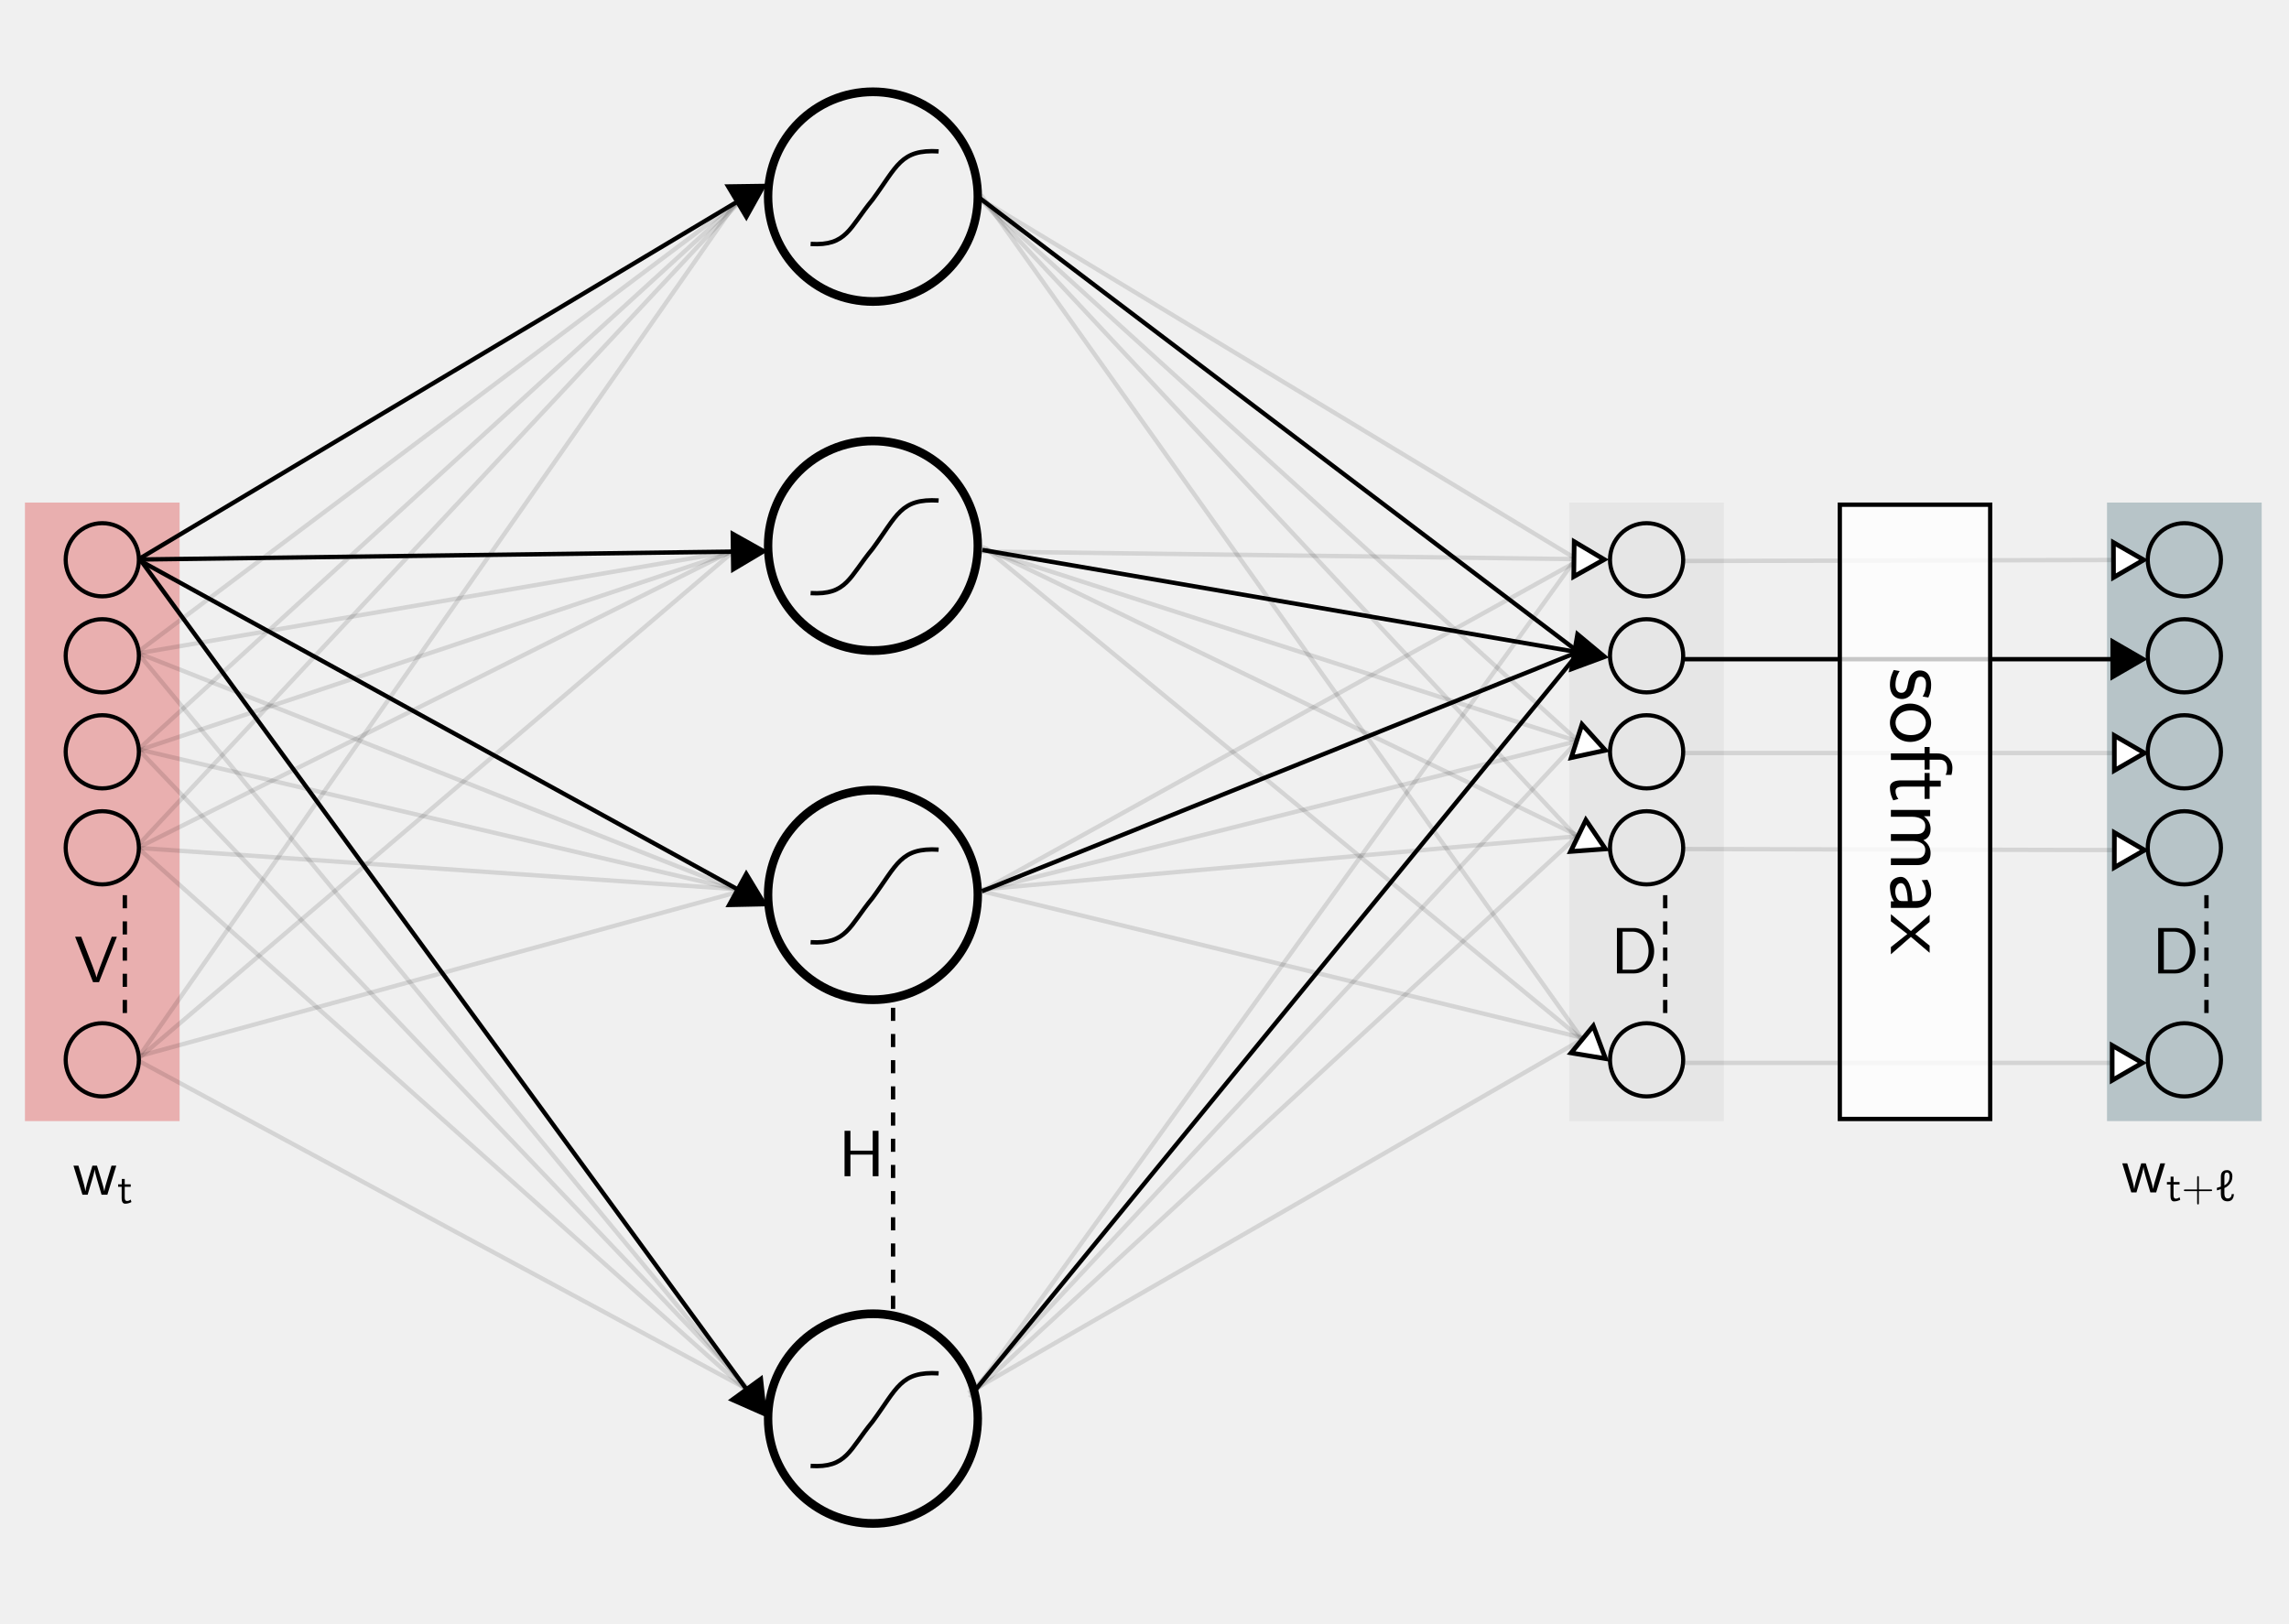
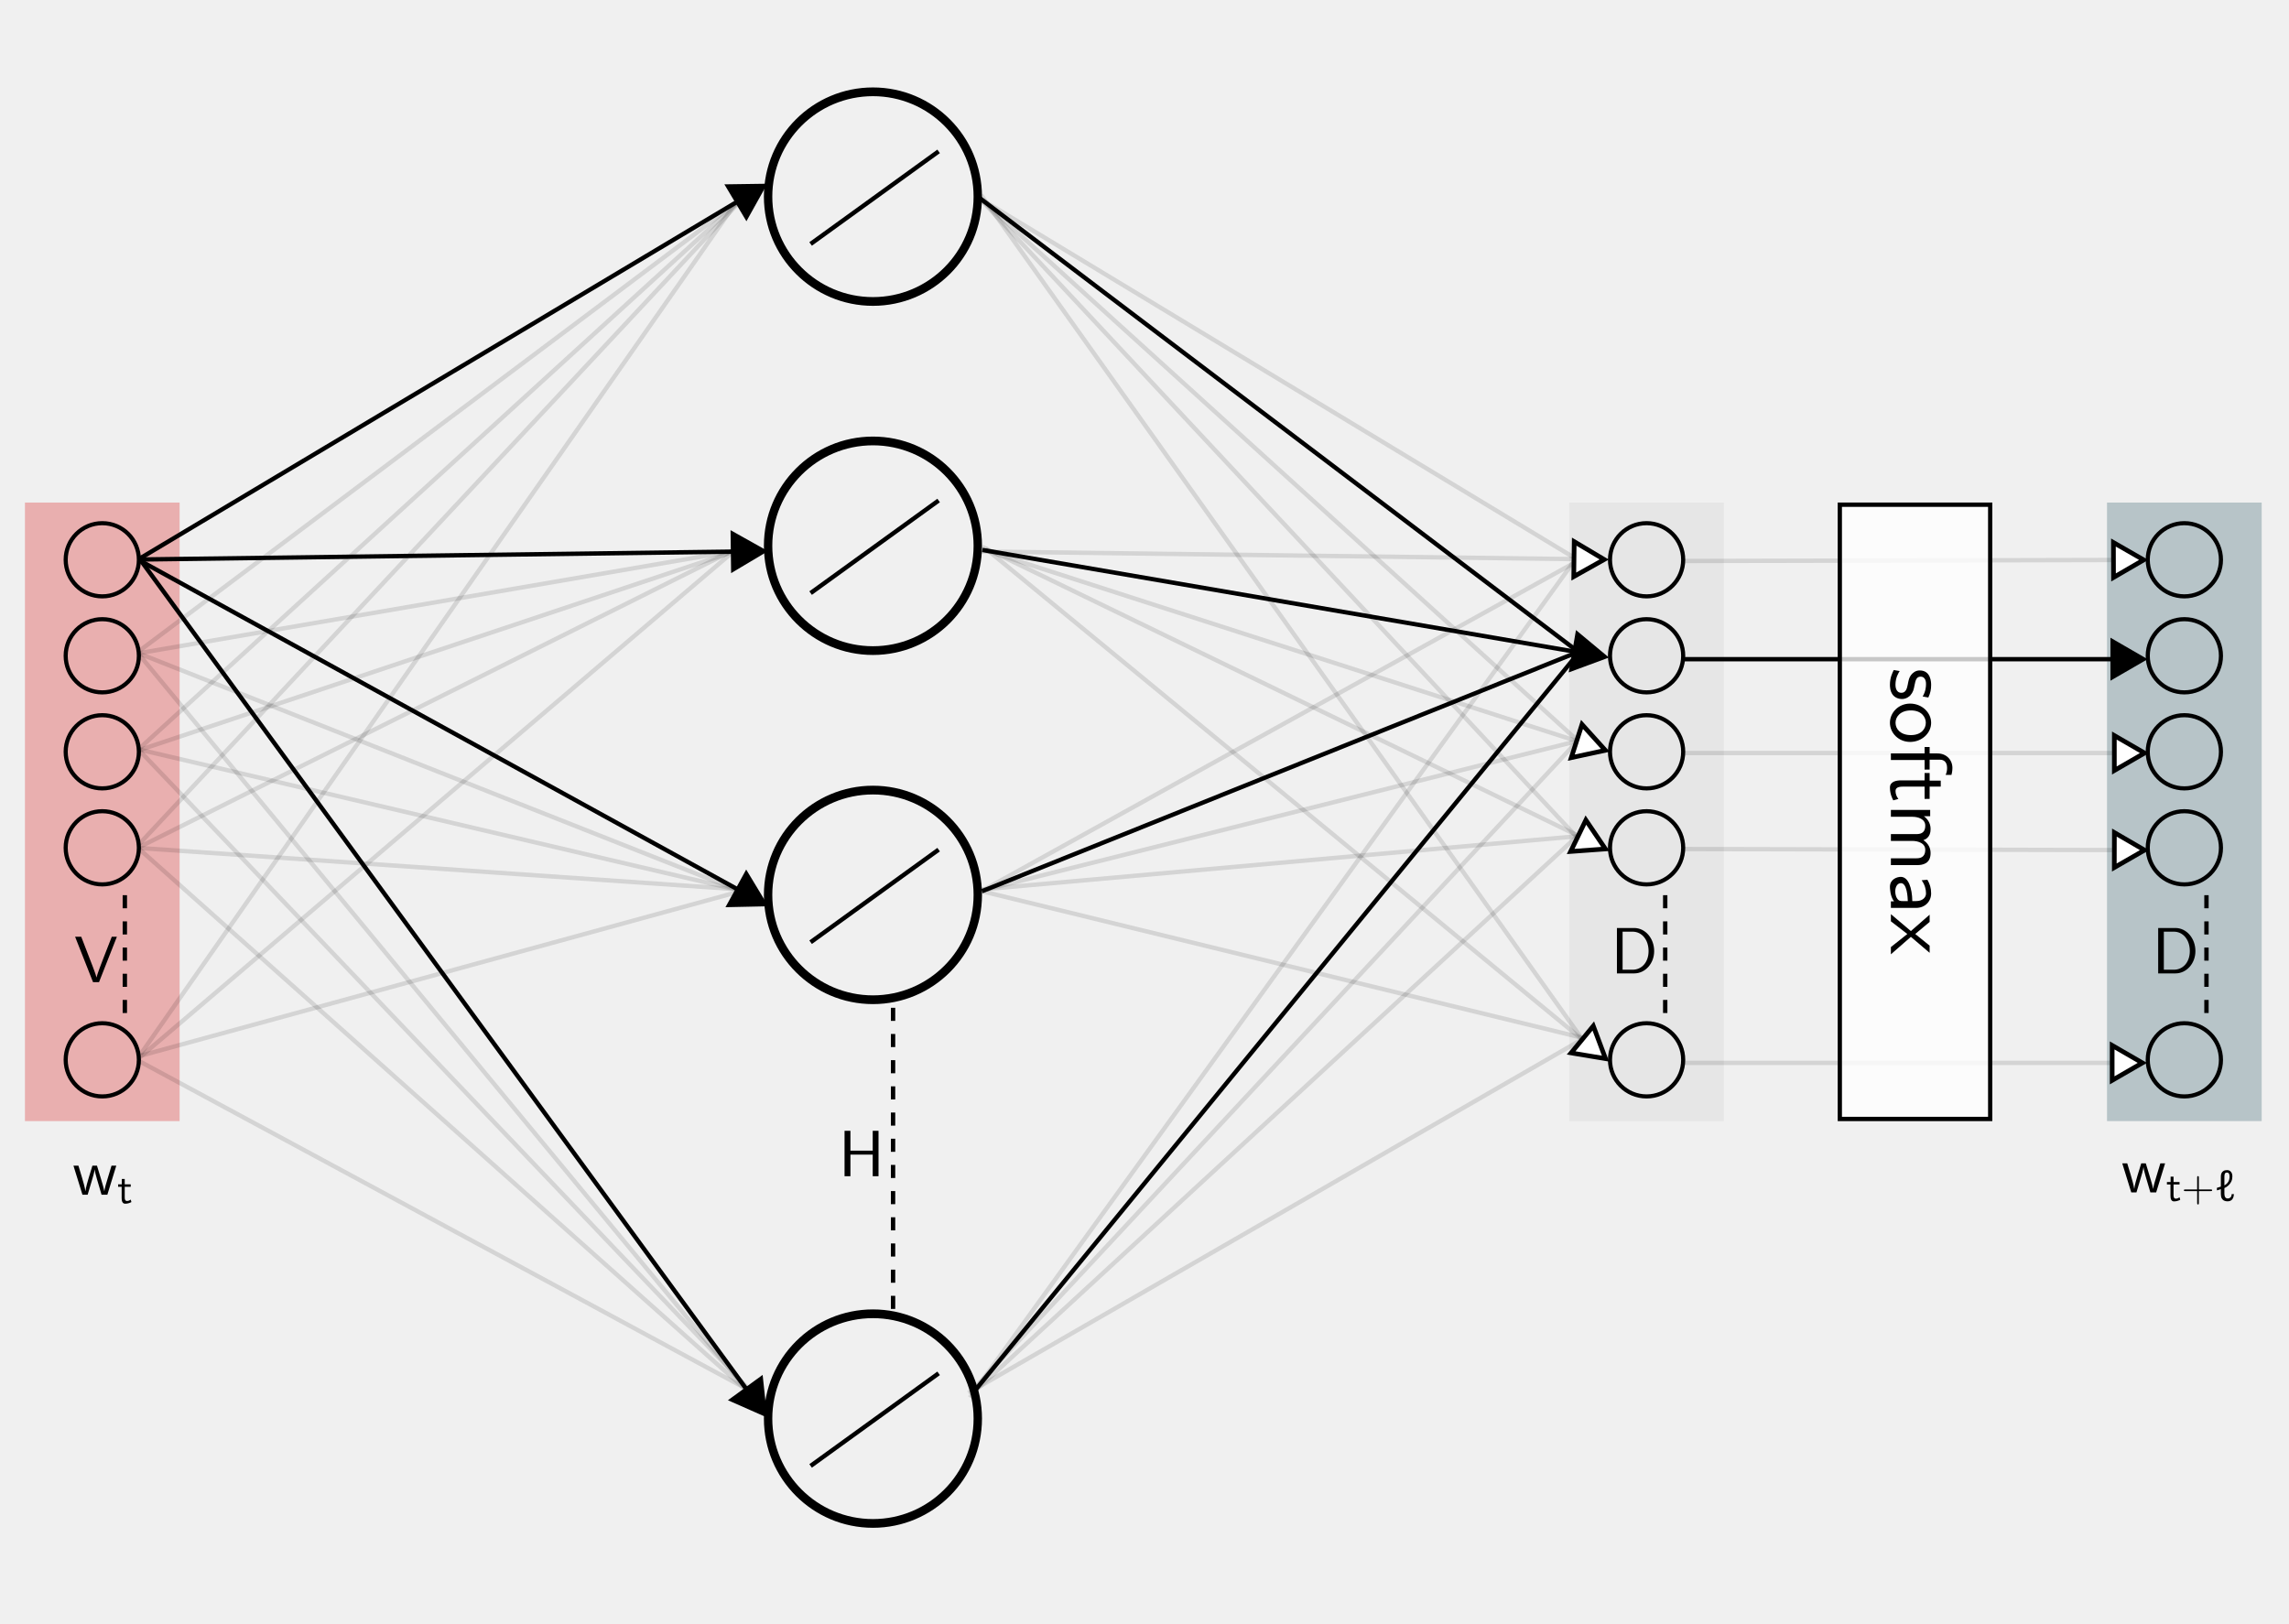
<svg xmlns="http://www.w3.org/2000/svg" width="524.409" height="372.047" id="svg2" version="1.1">
  <defs id="defs4">
    <marker orient="auto" refY="0.0" refX="0.0" id="EmptyTriangleOutL" style="overflow:visible">
      <path id="path4332" d="M 5.77,0.0 L -2.88,5.0 L -2.88,-5.0 L 5.77,0.0 z " style="fill-rule:evenodd;fill:#FFFFFF;stroke:#000000;stroke-width:1.0pt" transform="scale(0.8) translate(-6,0)" />
    </marker>
    <marker orient="auto" refY="0.0" refX="0.0" id="EmptyTriangleInL" style="overflow:visible">
      <path id="path4323" d="M 5.77,0.0 L -2.88,5.0 L -2.88,-5.0 L 5.77,0.0 z " style="fill-rule:evenodd;fill:#FFFFFF;stroke:#000000;stroke-width:1.0pt" transform="scale(-0.8) translate(-6,0)" />
    </marker>
    <marker orient="auto" refY="0.0" refX="0.0" id="TriangleInL" style="overflow:visible">
      <path id="path4305" d="M 5.77,0.0 L -2.88,5.0 L -2.88,-5.0 L 5.77,0.0 z " style="fill-rule:evenodd;stroke:#000000;stroke-width:1.0pt" transform="scale(-0.8)" />
    </marker>
    <marker orient="auto" refY="0.0" refX="0.0" id="TriangleOutL" style="overflow:visible">
      <path id="path4314" d="M 5.77,0.0 L -2.88,5.0 L -2.88,-5.0 L 5.77,0.0 z " style="fill-rule:evenodd;stroke:#000000;stroke-width:1.0pt" transform="scale(0.8)" />
    </marker>
    <marker orient="auto" refY="0.0" refX="0.0" id="Arrow2Mend" style="overflow:visible;">
      <path id="path4199" style="fill-rule:evenodd;stroke-width:0.625;stroke-linejoin:round;" d="M 8.719,4.034 L -2.207,0.016 L 8.719,-4.002 C 6.973,-1.63 6.983,1.616 8.719,4.034 z " transform="scale(0.6) rotate(180) translate(0,0)" />
    </marker>
    <marker orient="auto" refY="0.0" refX="0.0" id="Arrow1Lend" style="overflow:visible;">
      <path id="path4175" d="M 0.0,0.0 L 5.0,-5.0 L -12.5,0.0 L 5.0,5.0 L 0.0,0.0 z " style="fill-rule:evenodd;stroke:#000000;stroke-width:1.0pt;" transform="scale(0.8) rotate(180) translate(12.5,0)" />
    </marker>
    <marker orient="auto" refY="0.0" refX="0.0" id="Arrow2Lend" style="overflow:visible;">
      <path id="path4193" style="fill-rule:evenodd;stroke-width:0.625;stroke-linejoin:round;" d="M 8.719,4.034 L -2.207,0.016 L 8.719,-4.002 C 6.973,-1.63 6.983,1.616 8.719,4.034 z " transform="scale(1.1) rotate(180) translate(1,0)" />
    </marker>
  </defs>
  <g id="layer1" transform="translate(0,-680.3149)">
    <g transform="translate(341.8005,26.57477)" id="g3833" style="fill:#e6e6e6">
      <rect style="fill:#e6e6e6;fill-opacity:1;stroke:#efe8b3;stroke-width:0;stroke-miterlimit:4;stroke-opacity:1;stroke-dasharray:none" id="rect3835" width="35.433" height="141.732" x="17.717" y="768.898" />
      <path style="fill:#e6e6e6;stroke:#000000;stroke-width:2.822;stroke-miterlimit:4;stroke-opacity:1;stroke-dasharray:none" id="path3837" d="m 71,52.047 c 0,13.807 -11.193,25 -25,25 -13.807,0 -25,-11.193 -25,-25 0,-13.807 11.193,-25 25,-25 13.807,0 25,11.193 25,25 z" transform="matrix(0.3353993,0,0,0.3353993,20.0047,808.5472)" />
      <path transform="matrix(0.3353993,0,0,0.3353993,20.0047,830.5472)" d="m 71,52.047 c 0,13.807 -11.193,25 -25,25 -13.807,0 -25,-11.193 -25,-25 0,-13.807 11.193,-25 25,-25 13.807,0 25,11.193 25,25 z" id="path3839" style="fill:#e6e6e6;stroke:#000000;stroke-width:2.822;stroke-miterlimit:4;stroke-opacity:1;stroke-dasharray:none" />
      <path style="fill:#e6e6e6;stroke:#000000;stroke-width:2.822;stroke-miterlimit:4;stroke-opacity:1;stroke-dasharray:none" id="path3841" d="m 71,52.047 c 0,13.807 -11.193,25 -25,25 -13.807,0 -25,-11.193 -25,-25 0,-13.807 11.193,-25 25,-25 13.807,0 25,11.193 25,25 z" transform="matrix(0.3353993,0,0,0.3353993,20.0047,879.1311)" />
      <path transform="matrix(0.3353993,0,0,0.3353993,20.0047,764.5472)" d="m 71,52.047 c 0,13.807 -11.193,25 -25,25 -13.807,0 -25,-11.193 -25,-25 0,-13.807 11.193,-25 25,-25 13.807,0 25,11.193 25,25 z" id="path3845" style="fill:#e6e6e6;stroke:#000000;stroke-width:2.822;stroke-miterlimit:4;stroke-opacity:1;stroke-dasharray:none" />
      <path style="fill:#e6e6e6;stroke:#000000;stroke-width:2.822;stroke-miterlimit:4;stroke-opacity:1;stroke-dasharray:none" id="path3847" d="m 71,52.047 c 0,13.807 -11.193,25 -25,25 -13.807,0 -25,-11.193 -25,-25 0,-13.807 11.193,-25 25,-25 13.807,0 25,11.193 25,25 z" transform="matrix(0.3353993,0,0,0.3353993,20.0047,786.5472)" />
    </g>
    <g id="g3849" transform="translate(465,26.57477)" style="fill:#b7c4c8">
      <rect y="768.898" x="17.717" height="141.732" width="35.433" id="rect3851" style="fill:#b7c4c8;fill-opacity:1;stroke:#efe8b3;stroke-width:0;stroke-miterlimit:4;stroke-opacity:1;stroke-dasharray:none" />
      <path transform="matrix(0.3353993,0,0,0.3353993,20.0047,808.5472)" d="m 71,52.047 c 0,13.807 -11.193,25 -25,25 -13.807,0 -25,-11.193 -25,-25 0,-13.807 11.193,-25 25,-25 13.807,0 25,11.193 25,25 z" id="path3853" style="fill:#b7c4c8;stroke:#000000;stroke-width:2.822;stroke-miterlimit:4;stroke-opacity:1;stroke-dasharray:none" />
      <path style="fill:#b7c4c8;stroke:#000000;stroke-width:2.822;stroke-miterlimit:4;stroke-opacity:1;stroke-dasharray:none" id="path3855" d="m 71,52.047 c 0,13.807 -11.193,25 -25,25 -13.807,0 -25,-11.193 -25,-25 0,-13.807 11.193,-25 25,-25 13.807,0 25,11.193 25,25 z" transform="matrix(0.3353993,0,0,0.3353993,20.0047,830.5472)" />
      <path transform="matrix(0.3353993,0,0,0.3353993,20.0047,879.1311)" d="m 71,52.047 c 0,13.807 -11.193,25 -25,25 -13.807,0 -25,-11.193 -25,-25 0,-13.807 11.193,-25 25,-25 13.807,0 25,11.193 25,25 z" id="path3857" style="fill:#b7c4c8;stroke:#000000;stroke-width:2.822;stroke-miterlimit:4;stroke-opacity:1;stroke-dasharray:none" />
      <path style="fill:#b7c4c8;stroke:#000000;stroke-width:2.822;stroke-miterlimit:4;stroke-opacity:1;stroke-dasharray:none" id="path3861" d="m 71,52.047 c 0,13.807 -11.193,25 -25,25 -13.807,0 -25,-11.193 -25,-25 0,-13.807 11.193,-25 25,-25 13.807,0 25,11.193 25,25 z" transform="matrix(0.3353993,0,0,0.3353993,20.0047,764.5472)" />
      <path transform="matrix(0.3353993,0,0,0.3353993,20.0047,786.5472)" d="m 71,52.047 c 0,13.807 -11.193,25 -25,25 -13.807,0 -25,-11.193 -25,-25 0,-13.807 11.193,-25 25,-25 13.807,0 25,11.193 25,25 z" id="path3863" style="fill:#b7c4c8;stroke:#000000;stroke-width:2.822;stroke-miterlimit:4;stroke-opacity:1;stroke-dasharray:none" />
    </g>
    <rect style="fill:#e9afaf;fill-opacity:1;stroke:#efe8b3;stroke-width:0;stroke-miterlimit:4;stroke-opacity:1;stroke-dasharray:none" id="rect3004" width="35.433" height="141.732" x="5.717" y="795.472" />
    <path style="fill:#e9afaf;stroke:#000000;stroke-width:2.822;stroke-miterlimit:4;stroke-opacity:1;stroke-dasharray:none" id="path3776" d="m 71,52.047 c 0,13.807 -11.193,25 -25,25 -13.807,0 -25,-11.193 -25,-25 0,-13.807 11.193,-25 25,-25 13.807,0 25,11.193 25,25 z" transform="matrix(0.3353993,0,0,0.3353993,8.004704,835.122)" />
    <path transform="matrix(0.3353993,0,0,0.3353993,8.004704,857.122)" d="m 71,52.047 c 0,13.807 -11.193,25 -25,25 -13.807,0 -25,-11.193 -25,-25 0,-13.807 11.193,-25 25,-25 13.807,0 25,11.193 25,25 z" id="path3786" style="fill:#e9afaf;stroke:#000000;stroke-width:2.822;stroke-miterlimit:4;stroke-opacity:1;stroke-dasharray:none" />
    <path style="fill:#e9afaf;stroke:#000000;stroke-width:2.822;stroke-miterlimit:4;stroke-opacity:1;stroke-dasharray:none" id="path3788" d="m 71,52.047 c 0,13.807 -11.193,25 -25,25 -13.807,0 -25,-11.193 -25,-25 0,-13.807 11.193,-25 25,-25 13.807,0 25,11.193 25,25 z" transform="matrix(0.3353993,0,0,0.3353993,8.004704,905.7059)" />
    <path transform="matrix(0.3353993,0,0,0.3353993,8.004704,791.122)" d="m 71,52.047 c 0,13.807 -11.193,25 -25,25 -13.807,0 -25,-11.193 -25,-25 0,-13.807 11.193,-25 25,-25 13.807,0 25,11.193 25,25 z" id="path3820" style="fill:#e9afaf;stroke:#000000;stroke-width:2.822;stroke-miterlimit:4;stroke-opacity:1;stroke-dasharray:none" />
    <path style="fill:#e9afaf;stroke:#000000;stroke-width:2.822;stroke-miterlimit:4;stroke-opacity:1;stroke-dasharray:none" id="path3822" d="m 71,52.047 c 0,13.807 -11.193,25 -25,25 -13.807,0 -25,-11.193 -25,-25 0,-13.807 11.193,-25 25,-25 13.807,0 25,11.193 25,25 z" transform="matrix(0.3353993,0,0,0.3353993,8.004704,813.122)" />
    <path style="fill:none;stroke:#000000;stroke-width:1px;stroke-linecap:butt;stroke-linejoin:miter;stroke-opacity:0.118;marker-end:url(#EmptyTriangleOutL)" d="m 385.5,923.862 105.5,0" id="path4103" />
    <path style="fill:none;stroke:#000000;stroke-width:1px;stroke-linecap:butt;stroke-linejoin:miter;stroke-opacity:1;marker-end:url(#TriangleOutL)" d="m 385.5,831.362 100.843,0" id="path4093" />
    <path id="path4097" d="m 385.5,808.862 105.8,-0.25" style="fill:none;stroke:#000000;stroke-width:1px;stroke-linecap:butt;stroke-linejoin:miter;stroke-opacity:0.118;marker-end:url(#EmptyTriangleOutL)" />
    <path style="fill:none;stroke:#000000;stroke-width:1px;stroke-linecap:butt;stroke-linejoin:miter;stroke-opacity:0.118;marker-end:url(#EmptyTriangleOutL)" d="m 385.5,852.862 106,0" id="path4099" />
    <path id="path4101" d="m 385.5,874.862 106,0.25" style="fill:none;stroke:#000000;stroke-width:1px;stroke-linecap:butt;stroke-linejoin:miter;stroke-opacity:0.118;marker-end:url(#EmptyTriangleOutL)" />
    <g style="fill:#ffffff;fill-opacity:0.781" id="g4073" transform="matrix(0.9721785,0,0,0.9930913,404.2794,-27.62526)">
      <rect y="829.315" x="17.717" height="141.732" width="35.433" id="rect4075" style="fill:#ffffff;fill-opacity:0.781;stroke:#000000;stroke-width:1;stroke-miterlimit:4;stroke-opacity:1;stroke-dasharray:none" />
    </g>
    <text xml:space="preserve" style="font-size:10px;font-style:normal;font-variant:normal;font-weight:normal;font-stretch:normal;line-height:125%;letter-spacing:0px;word-spacing:0px;fill:#000000;fill-opacity:1;stroke:none;font-family:Latin Modern Sans;-inkscape-font-specification:Latin Modern Sans" x="833.28" y="-433.202" id="text4089" transform="matrix(0,1,-1,0,0,0)">
      <tspan id="tspan4091" x="833.28" y="-433.202" style="font-size:20px">softmax</tspan>
    </text>
    <text xml:space="preserve" style="font-size:10px;font-style:normal;font-variant:normal;font-weight:normal;font-stretch:normal;line-height:125%;letter-spacing:0px;word-spacing:0px;fill:#000000;fill-opacity:1;stroke:none;font-family:Latin Modern Sans;-inkscape-font-specification:Latin Modern Sans" x="25.456" y="270.224" id="text4105" transform="translate(0,680.3149)">
      <tspan id="tspan4107" x="25.456" y="270.224" />
    </text>
    <g id="g3134" transform="translate(-4,118)">
      <g id="g4059" transform="translate(0,160)">
        <path style="fill:none;stroke:#000000;stroke-width:2.04;stroke-miterlimit:4;stroke-opacity:1;stroke-dasharray:none;stroke-dashoffset:0" id="path4061" d="m 205,80.547 c 0,13.531 -11.417,24.5 -25.5,24.5 -14.083,0 -25.5,-10.969 -25.5,-24.5 0,-13.531 11.417,-24.5 25.5,-24.5 14.083,0 25.5,10.969 25.5,24.5 z" transform="matrix(0.94196,0,0,-0.9804074,34.90846,806.3409)" />
      </g>
-       <path id="path3124" d="m 219.039,877 c -8.729,-0.513 -9.487,3.412 -15.134,11.064 -5.361,6.477 -5.877,10.649 -14.194,10.149" style="fill:none;stroke:#000000;stroke-width:1px;stroke-linecap:butt;stroke-linejoin:miter;stroke-opacity:1" />
+       <path id="path3124" d="M 219.039,877 189.712,898.213" style="fill:none;stroke:#000000;stroke-width:1px;stroke-linecap:butt;stroke-linejoin:miter;stroke-opacity:1" />
    </g>
    <g id="g3139" transform="translate(-4,-2)">
      <g transform="translate(0,160)" id="g3141">
        <path transform="matrix(0.94196,0,0,-0.9804074,34.90846,806.3409)" d="m 205,80.547 c 0,13.531 -11.417,24.5 -25.5,24.5 -14.083,0 -25.5,-10.969 -25.5,-24.5 0,-13.531 11.417,-24.5 25.5,-24.5 14.083,0 25.5,10.969 25.5,24.5 z" id="path3143" style="fill:none;stroke:#000000;stroke-width:2.04;stroke-miterlimit:4;stroke-opacity:1;stroke-dasharray:none;stroke-dashoffset:0" />
      </g>
-       <path style="fill:none;stroke:#000000;stroke-width:1px;stroke-linecap:butt;stroke-linejoin:miter;stroke-opacity:1" d="m 219.039,877 c -8.729,-0.513 -9.487,3.412 -15.134,11.064 -5.361,6.477 -5.877,10.649 -14.194,10.149" id="path3145" />
+       <path style="fill:none;stroke:#000000;stroke-width:1px;stroke-linecap:butt;stroke-linejoin:miter;stroke-opacity:1" d="M 219.039,877 189.712,898.213" id="path3145" />
    </g>
    <g transform="translate(-4,-162)" id="g3155">
      <g id="g3157" transform="translate(0,160)">
        <path style="fill:none;stroke:#000000;stroke-width:2.04;stroke-miterlimit:4;stroke-opacity:1;stroke-dasharray:none;stroke-dashoffset:0" id="path3159" d="m 205,80.547 c 0,13.531 -11.417,24.5 -25.5,24.5 -14.083,0 -25.5,-10.969 -25.5,-24.5 0,-13.531 11.417,-24.5 25.5,-24.5 14.083,0 25.5,10.969 25.5,24.5 z" transform="matrix(0.94196,0,0,-0.9804074,34.90846,806.3409)" />
      </g>
-       <path id="path3161" d="m 219.039,877 c -8.729,-0.513 -9.487,3.412 -15.134,11.064 -5.361,6.477 -5.877,10.649 -14.194,10.149" style="fill:none;stroke:#000000;stroke-width:1px;stroke-linecap:butt;stroke-linejoin:miter;stroke-opacity:1" />
+       <path id="path3161" d="M 219.039,877 189.712,898.213" style="fill:none;stroke:#000000;stroke-width:1px;stroke-linecap:butt;stroke-linejoin:miter;stroke-opacity:1" />
    </g>
    <g id="g3165" transform="translate(-4,-82)">
      <g transform="translate(0,160)" id="g3167">
        <path transform="matrix(0.94196,0,0,-0.9804074,34.90846,806.3409)" d="m 205,80.547 c 0,13.531 -11.417,24.5 -25.5,24.5 -14.083,0 -25.5,-10.969 -25.5,-24.5 0,-13.531 11.417,-24.5 25.5,-24.5 14.083,0 25.5,10.969 25.5,24.5 z" id="path3169" style="fill:none;stroke:#000000;stroke-width:2.04;stroke-miterlimit:4;stroke-opacity:1;stroke-dasharray:none;stroke-dashoffset:0" />
      </g>
-       <path style="fill:none;stroke:#000000;stroke-width:1px;stroke-linecap:butt;stroke-linejoin:miter;stroke-opacity:1" d="m 219.039,877 c -8.729,-0.513 -9.487,3.412 -15.134,11.064 -5.361,6.477 -5.877,10.649 -14.194,10.149" id="path3171" />
+       <path style="fill:none;stroke:#000000;stroke-width:1px;stroke-linecap:butt;stroke-linejoin:miter;stroke-opacity:1" d="M 219.039,877 189.712,898.213" id="path3171" />
    </g>
    <text id="text4117" y="954.074" x="16.626" style="font-size:20px;font-style:normal;font-variant:normal;font-weight:normal;font-stretch:normal;line-height:125%;letter-spacing:0px;word-spacing:0px;fill:#000000;fill-opacity:1;stroke:none;font-family:Latin Modern Sans;-inkscape-font-specification:Latin Modern Sans" xml:space="preserve">
      <tspan style="font-size:15px" y="954.074" x="16.626" id="tspan4119">w<tspan id="tspan3086" style="font-size:9.75px;baseline-shift:sub">t</tspan>
      </tspan>
    </text>
    <g id="g8520" transform="translate(-12,0)">
      <g id="g3131">
        <path style="fill:#e9afaf;stroke:#000000;stroke-width:1;stroke-linecap:butt;stroke-linejoin:miter;stroke-miterlimit:4;stroke-opacity:1;stroke-dasharray:3, 3;stroke-dashoffset:0;marker-start:none" d="m 40.6,885.437 0,28.314" id="path3792" />
        <path id="path3163" d="M 43.836,808.405 182.916,725.327" style="fill:none;stroke:#000000;stroke-width:1px;stroke-linecap:butt;stroke-linejoin:miter;stroke-opacity:1;marker-start:none;marker-mid:none;marker-end:url(#TriangleOutL)" />
        <path style="fill:none;stroke:#000000;stroke-width:1px;stroke-linecap:butt;stroke-linejoin:miter;stroke-opacity:1;marker-start:none;marker-mid:none;marker-end:url(#TriangleOutL)" d="M 43.866,808.521 182.27,806.68" id="path3173" />
        <path id="path3175" d="M 43.836,808.655 183.062,885.24" style="fill:none;stroke:#000000;stroke-width:1px;stroke-linecap:butt;stroke-linejoin:miter;stroke-opacity:1;marker-start:none;marker-mid:none;marker-end:url(#TriangleOutL)" />
        <path style="fill:none;stroke:#000000;stroke-width:1px;stroke-linecap:butt;stroke-linejoin:miter;stroke-opacity:1;marker-start:none;marker-mid:none;marker-end:url(#TriangleOutL)" d="M 43.836,808.155 184.416,1000.549" id="path3177" />
        <path style="fill:none;stroke:#000000;stroke-width:1px;stroke-linecap:butt;stroke-linejoin:miter;stroke-opacity:0.118;marker-start:none;marker-mid:none;marker-end:none" d="M 43.513,829.759 182.209,725.681" id="path7128" />
        <path id="path7130" d="M 43.604,830.021 181.562,806.327" style="fill:none;stroke:#000000;stroke-width:1px;stroke-linecap:butt;stroke-linejoin:miter;stroke-opacity:0.118;marker-start:none;marker-mid:none;marker-end:none" />
        <path style="fill:none;stroke:#000000;stroke-width:1px;stroke-linecap:butt;stroke-linejoin:miter;stroke-opacity:0.118;marker-start:none;marker-mid:none;marker-end:none" d="M 43.836,830.045 181.648,884.533" id="path7132" />
        <path id="path7134" d="M 43.836,830.252 183.709,999.488" style="fill:none;stroke:#000000;stroke-width:1px;stroke-linecap:butt;stroke-linejoin:miter;stroke-opacity:0.118;marker-start:none;marker-mid:none;marker-end:none" />
        <path id="path7136" d="M 43.513,852.209 181.855,726.034" style="fill:none;stroke:#000000;stroke-width:1px;stroke-linecap:butt;stroke-linejoin:miter;stroke-opacity:0.118;marker-start:none;marker-mid:none;marker-end:none" />
        <path id="path7138" d="M 43.482,851.965 182.355,884.533" style="fill:none;stroke:#000000;stroke-width:1px;stroke-linecap:butt;stroke-linejoin:miter;stroke-opacity:0.118;marker-start:none;marker-mid:none;marker-end:none" />
        <path style="fill:none;stroke:#000000;stroke-width:1px;stroke-linecap:butt;stroke-linejoin:miter;stroke-opacity:0.118;marker-start:none;marker-mid:none;marker-end:none" d="M 43.836,852.172 183.709,998.781" id="path7140" />
        <path id="path8500" d="M 43.836,874.8 183.709,999.488" style="fill:none;stroke:#000000;stroke-width:1px;stroke-linecap:butt;stroke-linejoin:miter;stroke-opacity:0.118;marker-start:none;marker-mid:none;marker-end:none" />
        <path style="fill:none;stroke:#000000;stroke-width:1px;stroke-linecap:butt;stroke-linejoin:miter;stroke-opacity:0.118;marker-start:none;marker-mid:none;marker-end:none" d="M 43.482,874.593 182.355,884.179" id="path8502" />
        <path style="fill:none;stroke:#000000;stroke-width:1px;stroke-linecap:butt;stroke-linejoin:miter;stroke-opacity:0.118;marker-start:none;marker-mid:none;marker-end:none" d="M 43.513,874.13 182.916,724.974" id="path8504" />
        <path style="fill:none;stroke:#000000;stroke-width:1px;stroke-linecap:butt;stroke-linejoin:miter;stroke-opacity:0.118;marker-start:none;marker-mid:none;marker-end:none" d="M 43.482,923.237 184.77,999.488" id="path8506" />
        <path id="path8510" d="M 43.836,922.322 181.648,884.533" style="fill:none;stroke:#000000;stroke-width:1px;stroke-linecap:butt;stroke-linejoin:miter;stroke-opacity:0.118;marker-start:none;marker-mid:none;marker-end:none" />
        <path id="path8512" d="M 44.22,921.859 181.855,724.974" style="fill:none;stroke:#000000;stroke-width:1px;stroke-linecap:butt;stroke-linejoin:miter;stroke-opacity:0.118;marker-start:none;marker-mid:none;marker-end:none" />
        <path style="fill:none;stroke:#000000;stroke-width:1px;stroke-linecap:butt;stroke-linejoin:miter;stroke-opacity:0.118;marker-start:none;marker-mid:none;marker-end:none" d="M 43.604,852.295 181.209,806.327" id="path8514" />
        <path id="path8516" d="M 43.604,874.569 181.562,805.619" style="fill:none;stroke:#000000;stroke-width:1px;stroke-linecap:butt;stroke-linejoin:miter;stroke-opacity:0.118;marker-start:none;marker-mid:none;marker-end:none" />
        <path style="fill:none;stroke:#000000;stroke-width:1px;stroke-linecap:butt;stroke-linejoin:miter;stroke-opacity:0.118;marker-start:none;marker-mid:none;marker-end:none" d="M 43.957,922.652 180.855,805.973" id="path8518" />
      </g>
      <path style="fill:#e9afaf;stroke:#000000;stroke-width:1;stroke-linecap:butt;stroke-linejoin:miter;stroke-miterlimit:4;stroke-opacity:1;stroke-dasharray:3, 3;stroke-dashoffset:0;marker-start:none" d="m 216.6,911.238 0,70.387" id="path3128" />
      <g id="g3156" transform="translate(-200,0)">
        <g id="g7310" transform="translate(388,0)">
          <path id="path3162" d="M 187.493,809.819 47.706,725.327" style="fill:none;stroke:#000000;stroke-width:1px;stroke-linecap:butt;stroke-linejoin:miter;stroke-opacity:0.118;marker-start:none;marker-mid:none;marker-end:none" />
          <path id="path3166" d="M 186.432,808.301 47.559,885.24" style="fill:none;stroke:#000000;stroke-width:1px;stroke-linecap:butt;stroke-linejoin:miter;stroke-opacity:0.118;marker-start:none;marker-mid:none;marker-end:none" />
          <path style="fill:none;stroke:#000000;stroke-width:1px;stroke-linecap:butt;stroke-linejoin:miter;stroke-opacity:0.118;marker-start:none;marker-mid:none;marker-end:none" d="M 186.432,806.387 46.206,1000.549" id="path3168" />
          <path style="fill:none;stroke:#000000;stroke-width:1px;stroke-linecap:butt;stroke-linejoin:miter;stroke-opacity:1;marker-start:none;marker-mid:none;marker-end:none" d="M 185.695,829.759 48.413,725.681" id="path3170" />
          <path id="path3172" d="M 187.018,830.021 49.059,806.327" style="fill:none;stroke:#000000;stroke-width:1px;stroke-linecap:butt;stroke-linejoin:miter;stroke-opacity:1;marker-start:url(#TriangleInL);marker-mid:none;marker-end:none" />
          <path style="fill:none;stroke:#000000;stroke-width:1px;stroke-linecap:butt;stroke-linejoin:miter;stroke-opacity:1;marker-start:none;marker-mid:none;marker-end:none" d="M 186.432,829.338 48.973,884.533" id="path3174" />
          <path id="path3176" d="M 185.372,830.252 46.913,999.488" style="fill:none;stroke:#000000;stroke-width:1px;stroke-linecap:butt;stroke-linejoin:miter;stroke-opacity:1;marker-start:none;marker-mid:none;marker-end:none" />
          <path id="path3178" d="M 187.463,851.856 48.766,726.034" style="fill:none;stroke:#000000;stroke-width:1px;stroke-linecap:butt;stroke-linejoin:miter;stroke-opacity:0.118;marker-start:none;marker-mid:none;marker-end:none" />
          <path id="path3180" d="M 187.846,849.49 48.266,884.533" style="fill:none;stroke:#000000;stroke-width:1px;stroke-linecap:butt;stroke-linejoin:miter;stroke-opacity:0.118;marker-start:none;marker-mid:none;marker-end:none" />
          <path style="fill:none;stroke:#000000;stroke-width:1px;stroke-linecap:butt;stroke-linejoin:miter;stroke-opacity:0.118;marker-start:none;marker-mid:none;marker-end:none" d="M 186.786,848.637 46.913,998.781" id="path3182" />
          <path id="path3184" d="M 186.432,870.911 46.913,999.488" style="fill:none;stroke:#000000;stroke-width:1px;stroke-linecap:butt;stroke-linejoin:miter;stroke-opacity:0.118;marker-start:none;marker-mid:none;marker-end:none" />
          <path style="fill:none;stroke:#000000;stroke-width:1px;stroke-linecap:butt;stroke-linejoin:miter;stroke-opacity:0.118;marker-start:none;marker-mid:none;marker-end:none" d="M 187.139,871.764 48.266,884.179" id="path3186" />
          <path style="fill:none;stroke:#000000;stroke-width:1px;stroke-linecap:butt;stroke-linejoin:miter;stroke-opacity:0.118;marker-start:none;marker-mid:none;marker-end:none" d="M 187.109,874.13 47.706,724.974" id="path3188" />
          <path style="fill:none;stroke:#000000;stroke-width:1px;stroke-linecap:butt;stroke-linejoin:miter;stroke-opacity:0.118;marker-start:none;marker-mid:none;marker-end:none" d="M 186.786,918.287 45.852,999.488" id="path3190" />
          <path id="path3192" d="M 189.261,918.787 48.973,884.533" style="fill:none;stroke:#000000;stroke-width:1px;stroke-linecap:butt;stroke-linejoin:miter;stroke-opacity:0.118;marker-start:none;marker-mid:none;marker-end:none" />
          <path id="path3194" d="M 188.17,920.799 48.766,724.974" style="fill:none;stroke:#000000;stroke-width:1px;stroke-linecap:butt;stroke-linejoin:miter;stroke-opacity:0.118;marker-start:none;marker-mid:none;marker-end:none" />
          <path style="fill:none;stroke:#000000;stroke-width:1px;stroke-linecap:butt;stroke-linejoin:miter;stroke-opacity:0.118;marker-start:url(#EmptyTriangleInL);marker-mid:none;marker-end:none" d="M 191.705,808.521 48.352,806.68" id="path3164" />
          <path style="fill:none;stroke:#000000;stroke-width:1px;stroke-linecap:butt;stroke-linejoin:miter;stroke-opacity:0.118;marker-start:url(#EmptyTriangleInL);marker-mid:none;marker-end:none" d="M 191.968,852.295 49.413,806.327" id="path3196" />
          <path id="path3198" d="M 191.968,874.922 49.059,805.619" style="fill:none;stroke:#000000;stroke-width:1px;stroke-linecap:butt;stroke-linejoin:miter;stroke-opacity:0.118;marker-start:url(#EmptyTriangleInL);marker-mid:none;marker-end:none" />
          <path style="fill:none;stroke:#000000;stroke-width:1px;stroke-linecap:butt;stroke-linejoin:miter;stroke-opacity:0.118;marker-start:url(#EmptyTriangleInL);marker-mid:none;marker-end:none" d="M 191.968,923.006 49.766,805.973" id="path3200" />
        </g>
      </g>
    </g>
    <g id="g8543" transform="matrix(-1,0,0,1,412.1006,0)">
      <path style="fill:#e9afaf;stroke:#000000;stroke-width:1;stroke-linecap:butt;stroke-linejoin:miter;stroke-miterlimit:4;stroke-opacity:1;stroke-dasharray:3, 3;stroke-dashoffset:0;marker-start:none" d="m 30.6,885.437 0,28.314" id="path8545" />
      <path id="path3115" d="m -93.4,885.437 0,28.314" style="fill:#e9afaf;stroke:#000000;stroke-width:1;stroke-linecap:butt;stroke-linejoin:miter;stroke-miterlimit:4;stroke-opacity:1;stroke-dasharray:3, 3;stroke-dashoffset:0;marker-start:none" />
      <text xml:space="preserve" style="font-size:20px;font-style:normal;font-variant:normal;font-weight:normal;font-stretch:normal;line-height:125%;letter-spacing:0px;word-spacing:0px;fill:#000000;fill-opacity:1;stroke:none;font-family:Latin Modern Sans;-inkscape-font-specification:Latin Modern Sans" x="-220.021" y="949.832" id="text3124" transform="scale(-1,1)">
        <tspan id="tspan3126" x="-220.021" y="949.832" style="font-size:15px">H</tspan>
      </text>
    </g>
    <text xml:space="preserve" style="font-size:20px;font-style:normal;font-variant:normal;font-weight:normal;font-stretch:normal;line-height:125%;letter-spacing:0px;word-spacing:0px;fill:#000000;fill-opacity:1;stroke:none;font-family:Latin Modern Sans;-inkscape-font-specification:Latin Modern Sans" x="17" y="905.362" id="text3103">
      <tspan id="tspan3105" x="17" y="905.362" style="font-size:15px">V</tspan>
    </text>
    <text xml:space="preserve" style="font-size:20px;font-style:normal;font-variant:normal;font-weight:normal;font-stretch:normal;line-height:125%;letter-spacing:0px;word-spacing:0px;fill:#000000;fill-opacity:1;stroke:none;font-family:Latin Modern Sans;-inkscape-font-specification:Latin Modern Sans" x="369" y="903.362" id="text3107">
      <tspan id="tspan3109" x="369" y="903.362" style="font-size:15px">D</tspan>
    </text>
    <text id="text3111" y="903.362" x="493" style="font-size:20px;font-style:normal;font-variant:normal;font-weight:normal;font-stretch:normal;line-height:125%;letter-spacing:0px;word-spacing:0px;fill:#000000;fill-opacity:1;stroke:none;font-family:Latin Modern Sans;-inkscape-font-specification:Latin Modern Sans" xml:space="preserve">
      <tspan style="font-size:15px" y="903.362" x="493" id="tspan3113">D</tspan>
    </text>
    <text xml:space="preserve" style="font-size:20px;font-style:normal;font-variant:normal;font-weight:normal;font-stretch:normal;line-height:125%;letter-spacing:0px;word-spacing:0px;fill:#000000;fill-opacity:1;stroke:none;font-family:Latin Modern Sans;-inkscape-font-specification:Latin Modern Sans" x="422.85" y="270.931" id="text7332" transform="translate(0,680.3149)">
      <tspan id="tspan7334" x="422.85" y="270.931" />
    </text>
    <text id="text4113-7" y="953.545" x="486.009" style="font-size:20px;font-style:normal;font-variant:normal;font-weight:normal;font-stretch:normal;line-height:125%;letter-spacing:0px;word-spacing:0px;fill:#000000;fill-opacity:1;stroke:none;font-family:Latin Modern Sans;-inkscape-font-specification:Latin Modern Sans" xml:space="preserve">
      <tspan y="953.545" x="486.009" id="tspan4115-9" style="font-size:15px">w<tspan style="font-size:65.001%;baseline-shift:sub" id="tspan3088-9">t+ℓ</tspan>
      </tspan>
    </text>
  </g>
</svg>
